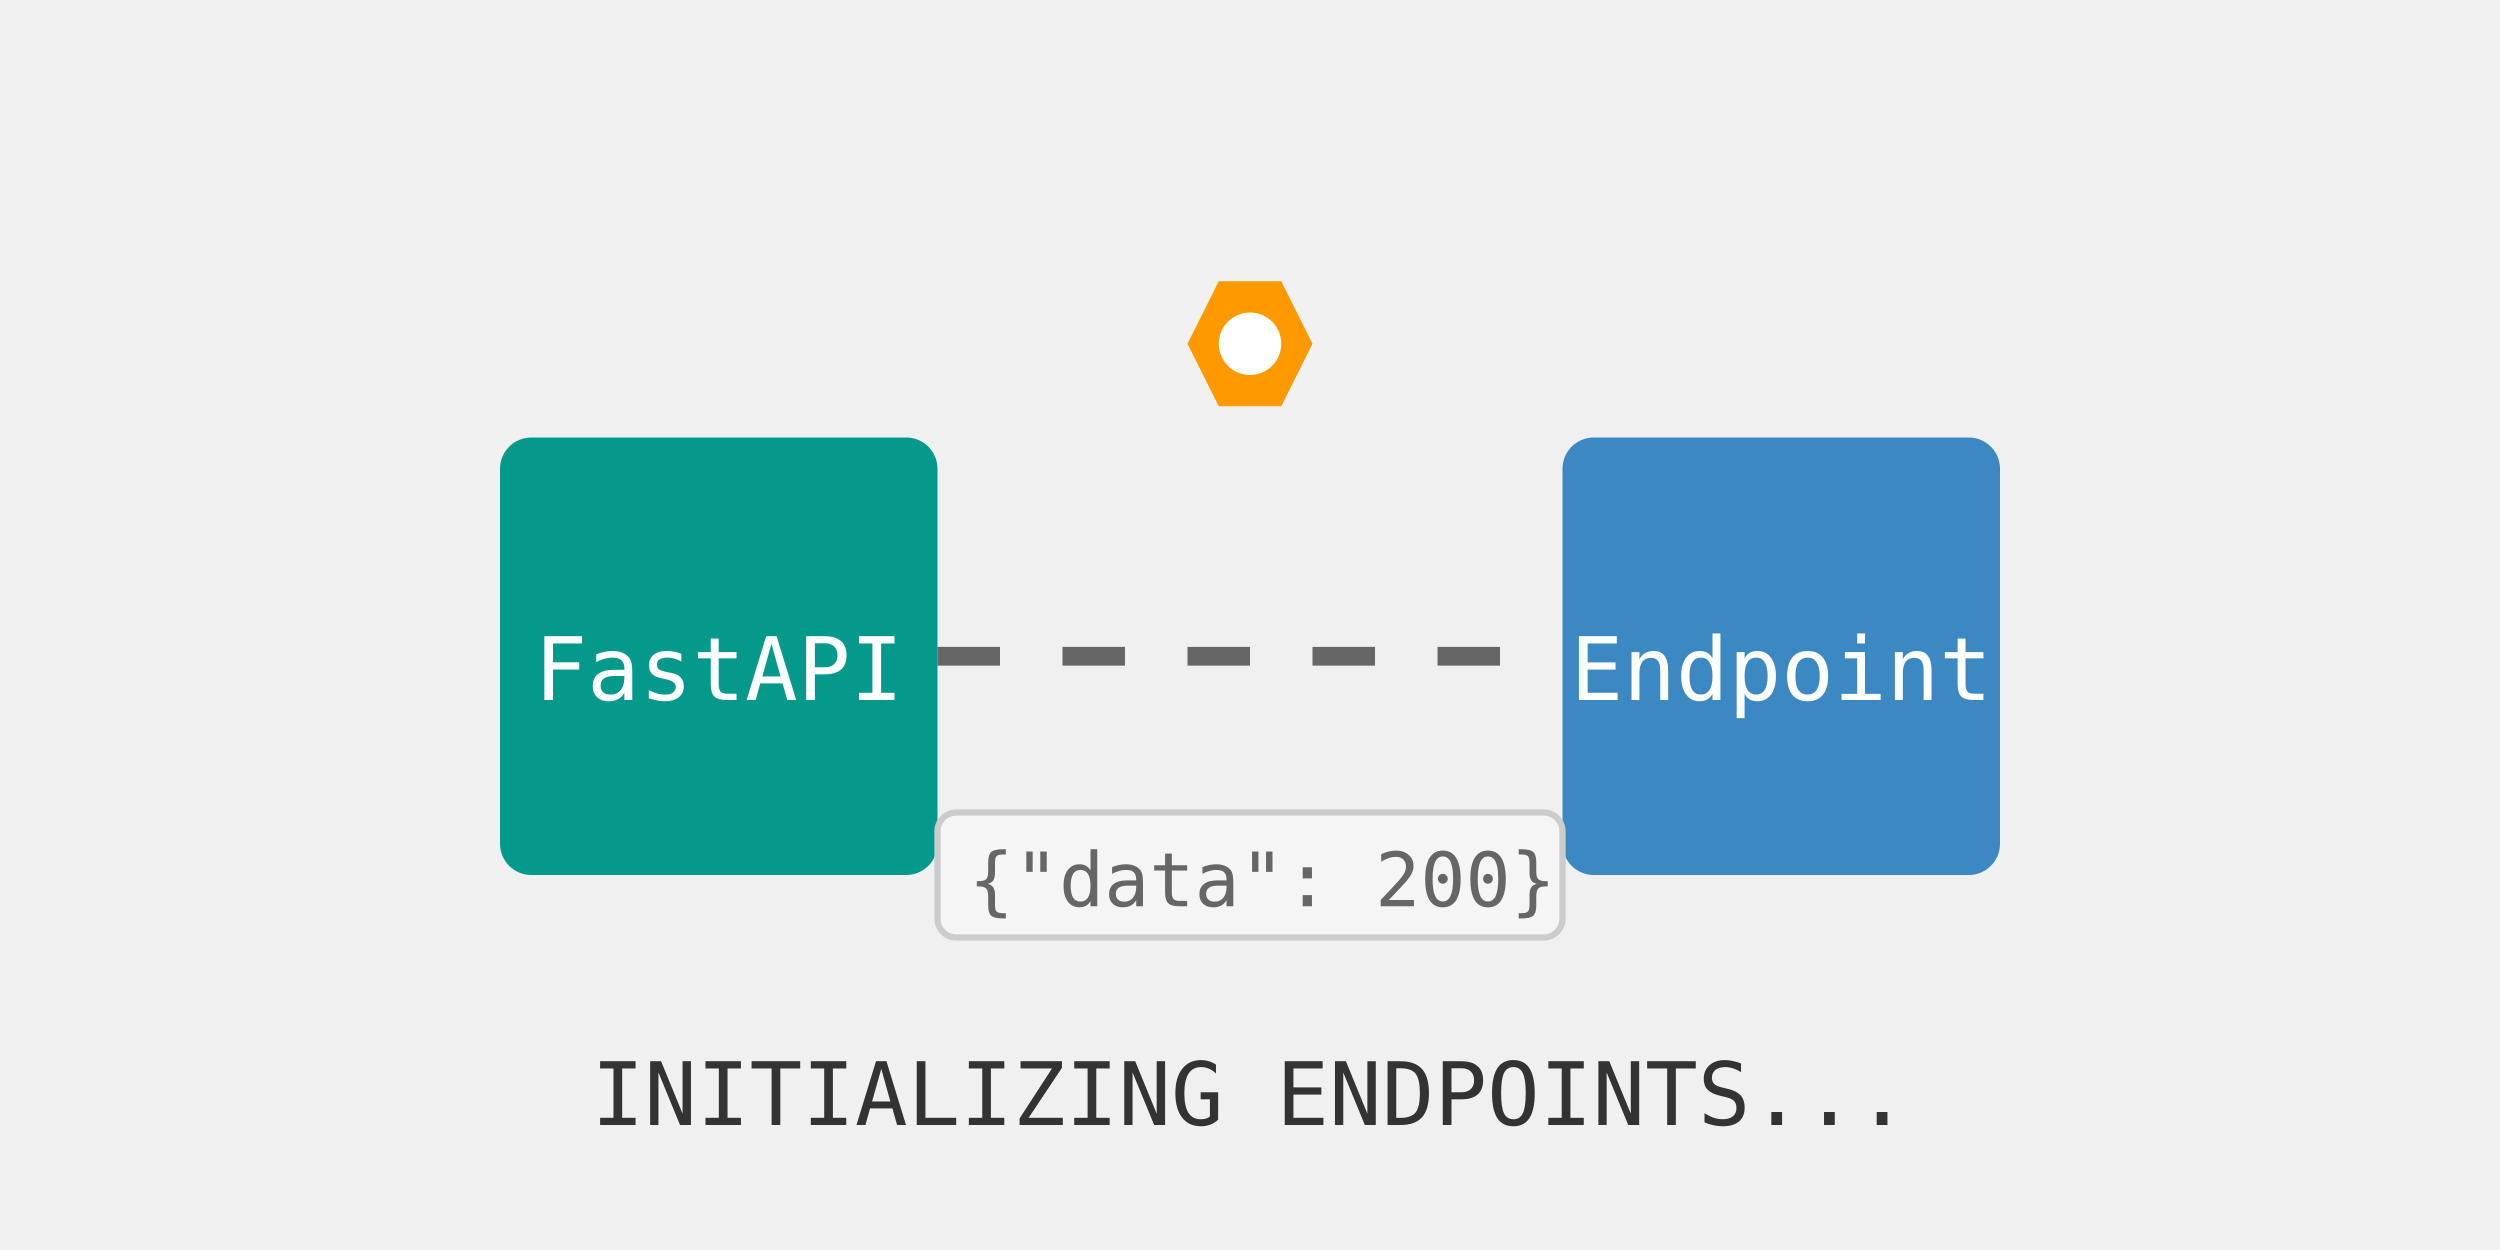
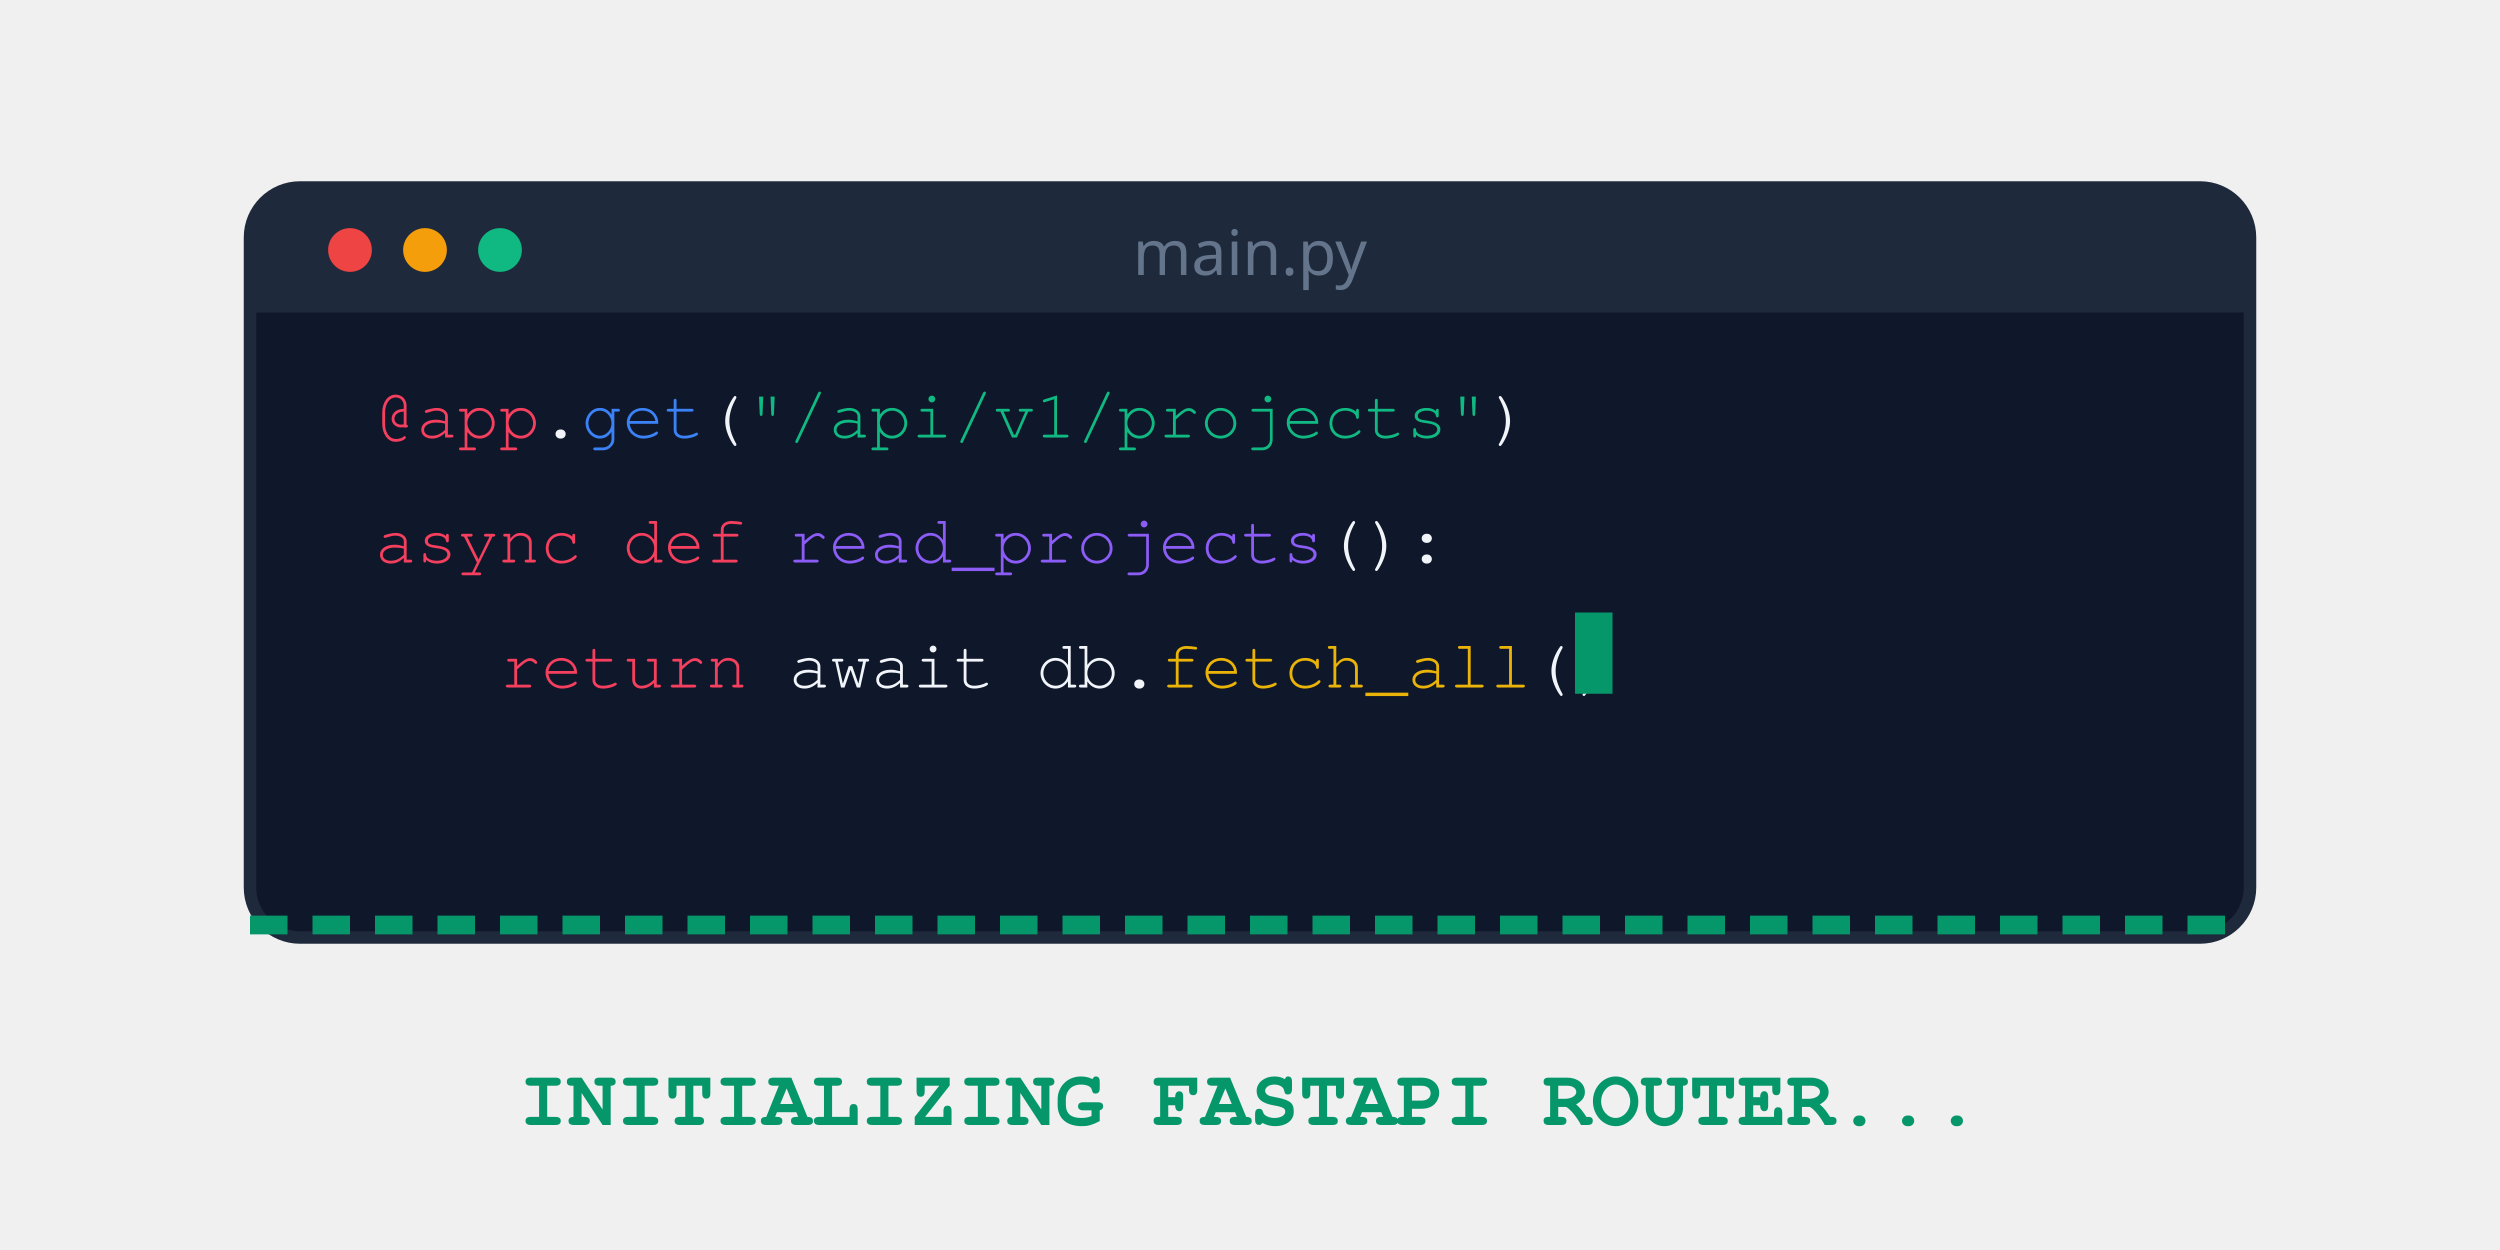
<svg xmlns="http://www.w3.org/2000/svg" viewBox="0 0 400 200">
  <style>
-     @keyframes spin {
-       0% { transform: rotate(0deg); }
-       100% { transform: rotate(360deg); }
+     @keyframes blinkCursor {
+       0%, 100% { opacity: 0; }
+       50% { opacity: 1; }
    }
-     @keyframes pulse {
-       0% { opacity: 0.4; transform: scale(0.95); }
-       50% { opacity: 1; transform: scale(1.05); }
-       100% { opacity: 0.4; transform: scale(0.95); }
+     @keyframes requestBeam {
+       0% { stroke-dashoffset: 0; }
+       100% { stroke-dashoffset: -20; }
    }
-     @keyframes flow {
-       0% { stroke-dashoffset: 100; }
-       100% { stroke-dashoffset: 0; }
+     .cursor {
+       animation: blinkCursor 1s infinite steps(2);
+       fill: #059669;
    }
-     @keyframes typewriter {
-       0% { width: 0; }
-       100% { width: 100px; }
+     .beam {
+       stroke-dasharray: 6 4;
+       animation: requestBeam 2s infinite linear;
    }
-     .fastapi-logo {
-       animation: pulse 3s infinite ease-in-out;
+     .text-code {
+       font-family: 'JetBrains Mono', monospace, Courier;
+       font-size: 11px;
+       fill: #f1f5f9;
    }
-     .endpoint {
-       animation: pulse 3s infinite ease-in-out;
-       animation-delay: 0.5s;
-     }
-     .spinning-gear {
-       transform-origin: center;
-       animation: spin 5s infinite linear;
-     }
-     .data-flow {
-       stroke-dasharray: 10;
-       animation: flow 2s infinite linear;
-     }
-     .code-text {
-       width: 0;
-       overflow: hidden;
-       white-space: nowrap;
-       animation: typewriter 3s steps(20) infinite alternate;
-     }
-     .text {
-       font-family: monospace;
-       font-size: 14px;
-       fill: #333;
+     .text-loading {
+       font-family: 'JetBrains Mono', monospace, Courier;
+       font-size: 13px;
+       fill: #059669;
+       font-weight: bold;
    }
  </style>
-   <g class="fastapi-logo">
-     <rect x="80" y="70" width="70" height="70" rx="5" fill="#05998b" />
-     <text x="115" y="112" text-anchor="middle" font-family="monospace" font-size="14" fill="white">FastAPI</text>
-   </g>
-   <g class="endpoint">
-     <rect x="250" y="70" width="70" height="70" rx="5" fill="#3b88c3" />
-     <text x="285" y="112" text-anchor="middle" font-family="monospace" font-size="14" fill="white">Endpoint</text>
-   </g>
-   <path d="M150 105 H250" stroke="#666" stroke-width="3" class="data-flow" fill="none" />
-   <path d="M190 55 L195 45 L205 45 L210 55 L205 65 L195 65 Z" class="spinning-gear" fill="#ff9900" />
-   <circle cx="200" cy="55" r="5" fill="#fff" />
-   <rect x="150" y="130" width="100" height="20" rx="3" fill="#f5f5f5" stroke="#ccc" />
-   <text x="155" y="145" font-family="monospace" font-size="12" fill="#666" class="code-text">{"data": 200}</text>
-   <text x="200" y="180" class="text" text-anchor="middle">INITIALIZING ENDPOINTS...</text>
+   <rect x="40" y="30" width="320" height="120" rx="8" fill="#0f172a" stroke="#1e293b" stroke-width="2" />
+   <path d="M 40 38 A 8 8 0 0 1 48 30 H 352 A 8 8 0 0 1 360 38 V 50 H 40 Z" fill="#1e293b" />
+   <circle cx="56" cy="40" r="3.5" fill="#ef4444" />
+   <circle cx="68" cy="40" r="3.5" fill="#f59e0b" />
+   <circle cx="80" cy="40" r="3.5" fill="#10b981" />
+   <text x="200" y="44" font-family="sans-serif" font-size="10" fill="#64748b" text-anchor="middle">main.py</text>
+   <text x="60" y="70" class="text-code">
+     <tspan fill="#f43f5e">@app</tspan>.<tspan fill="#3b82f6">get</tspan>(<tspan fill="#10b981">"/api/v1/projects"</tspan>)
+   </text>
+   <text x="60" y="90" class="text-code">
+     <tspan fill="#f43f5e">async def</tspan>
+     <tspan fill="#8b5cf6">read_projects</tspan>():
+   </text>
+   <text x="80" y="110" class="text-code">
+     <tspan fill="#f43f5e">return</tspan> await db.<tspan fill="#eab308">fetch_all</tspan>()
+   </text>
+   <rect x="252" y="98" width="6" height="13" class="cursor" />
+   <path d="M 40 148 L 360 148" class="beam" stroke="#059669" stroke-width="3" />
+   <text x="200" y="180" class="text-loading" text-anchor="middle">INITIALIZING FASTAPI ROUTER...</text>
</svg>
